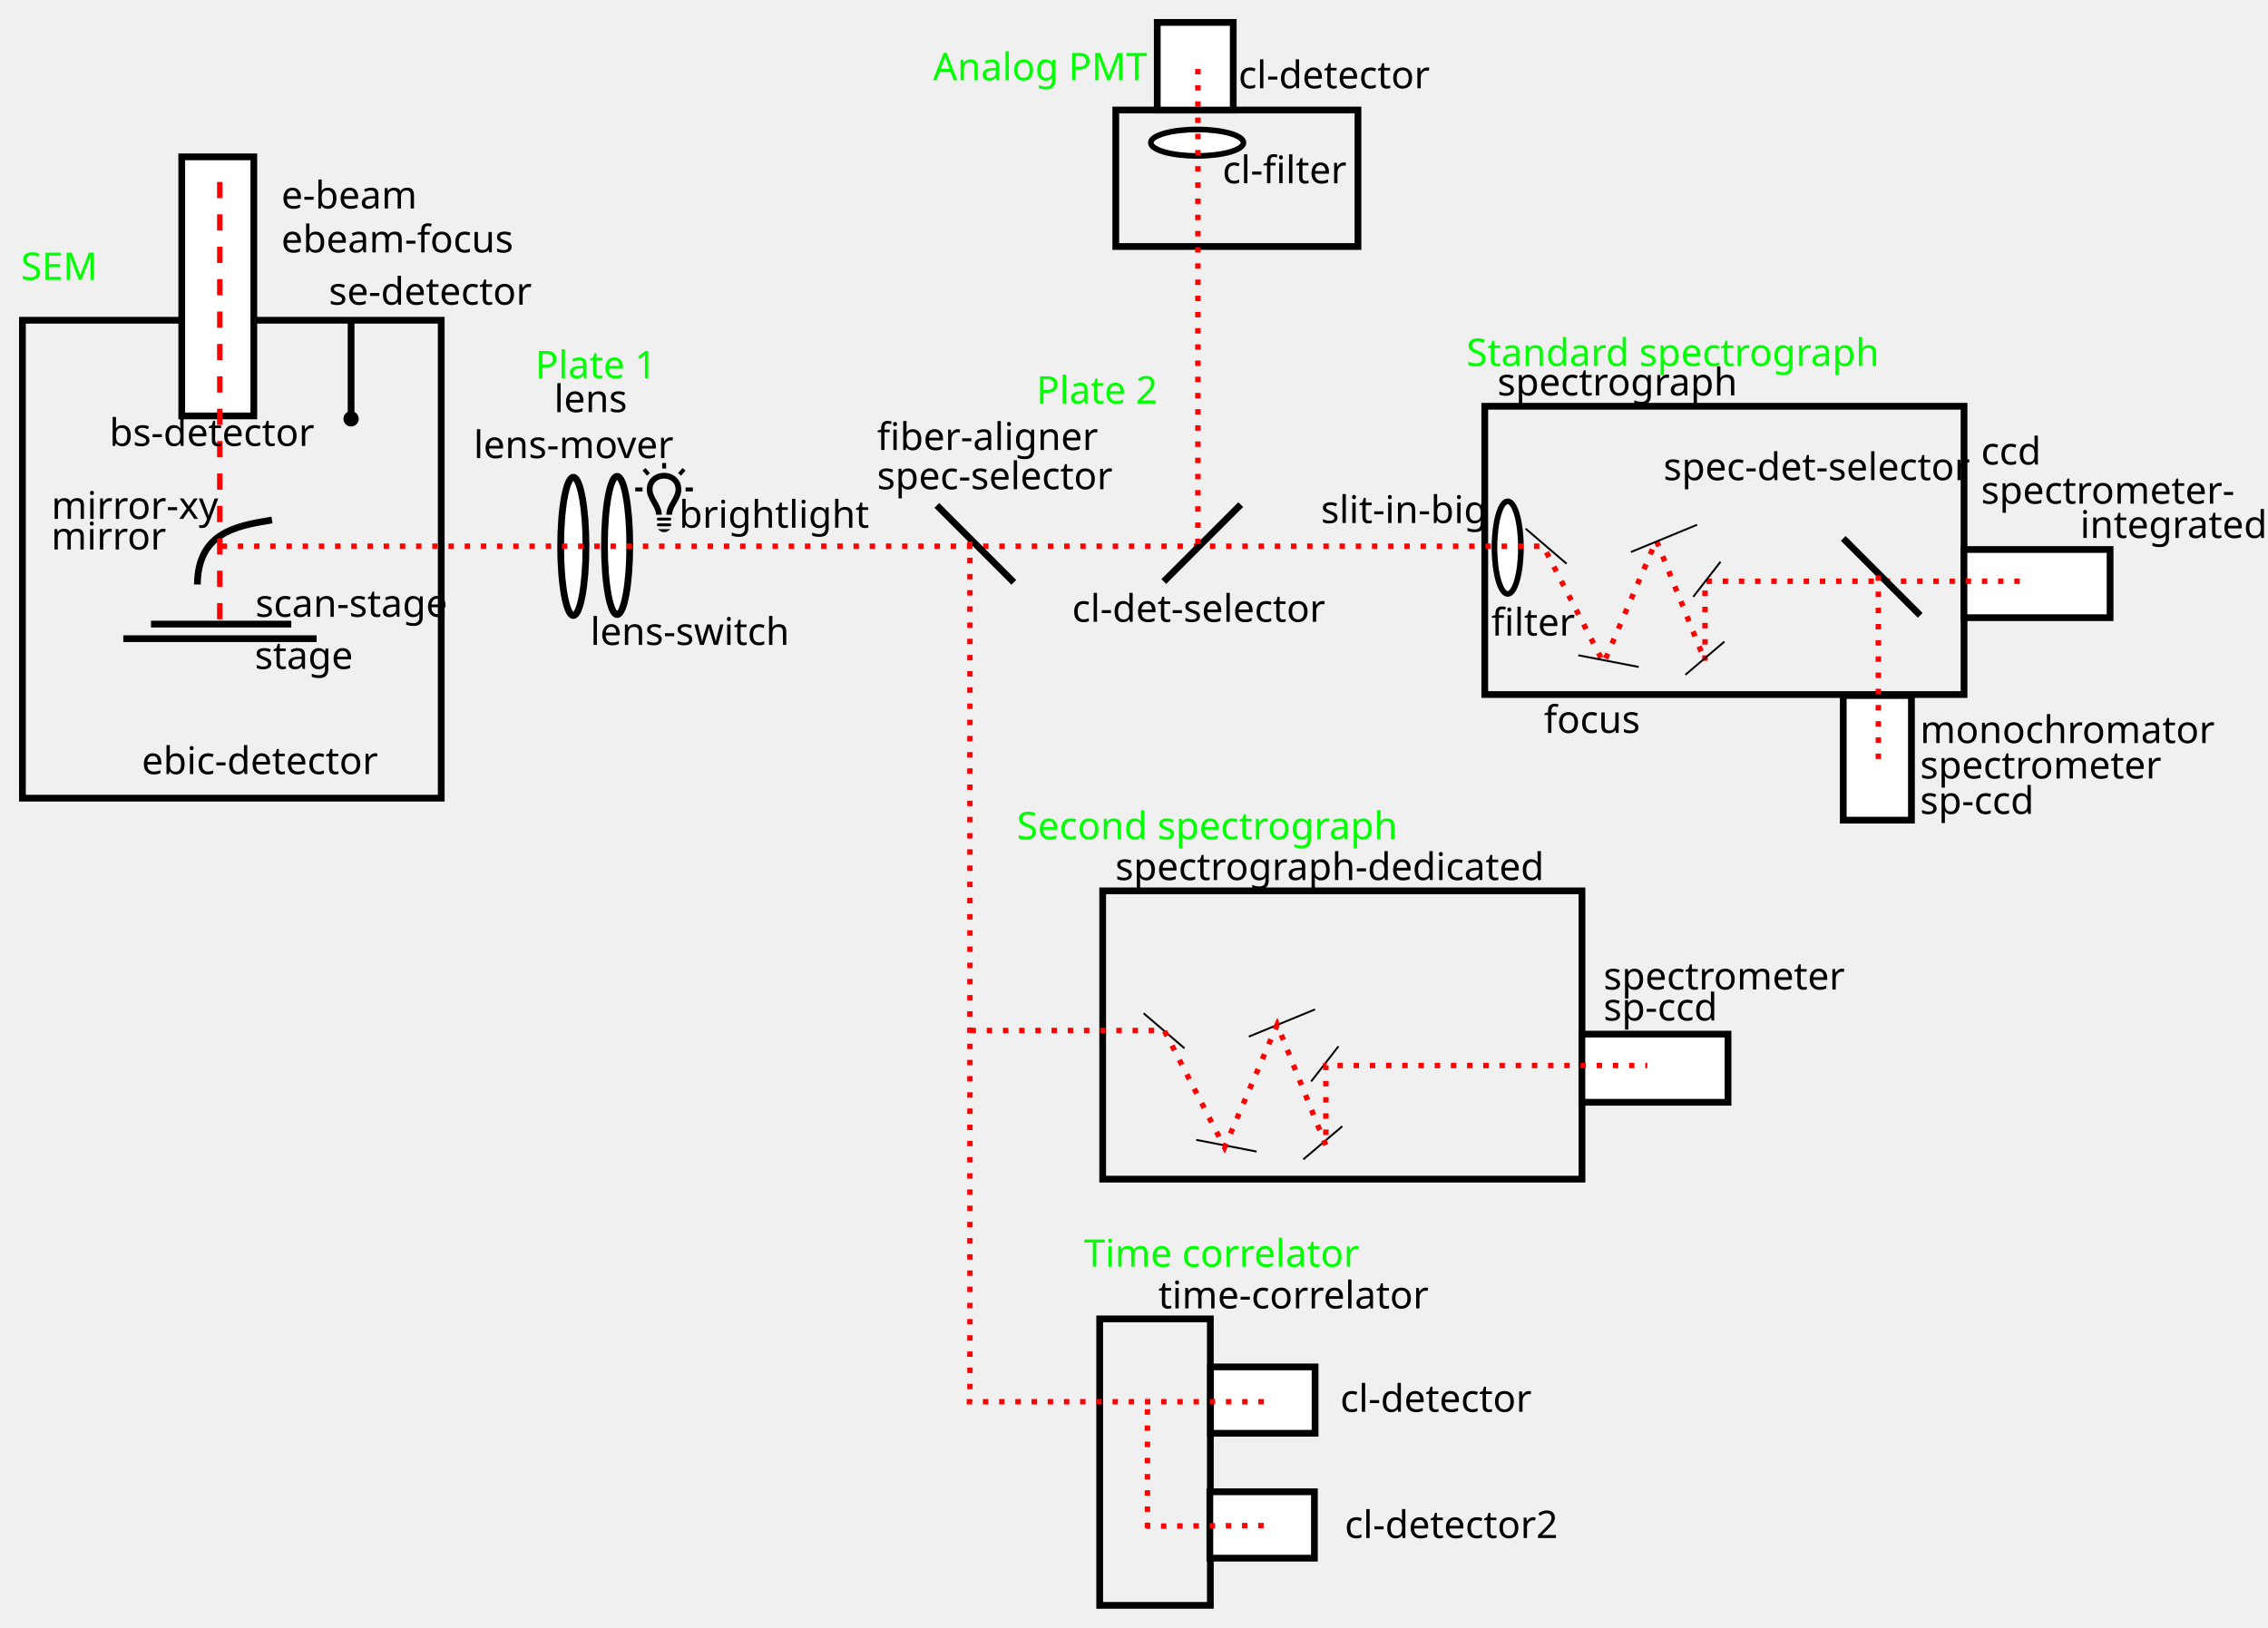
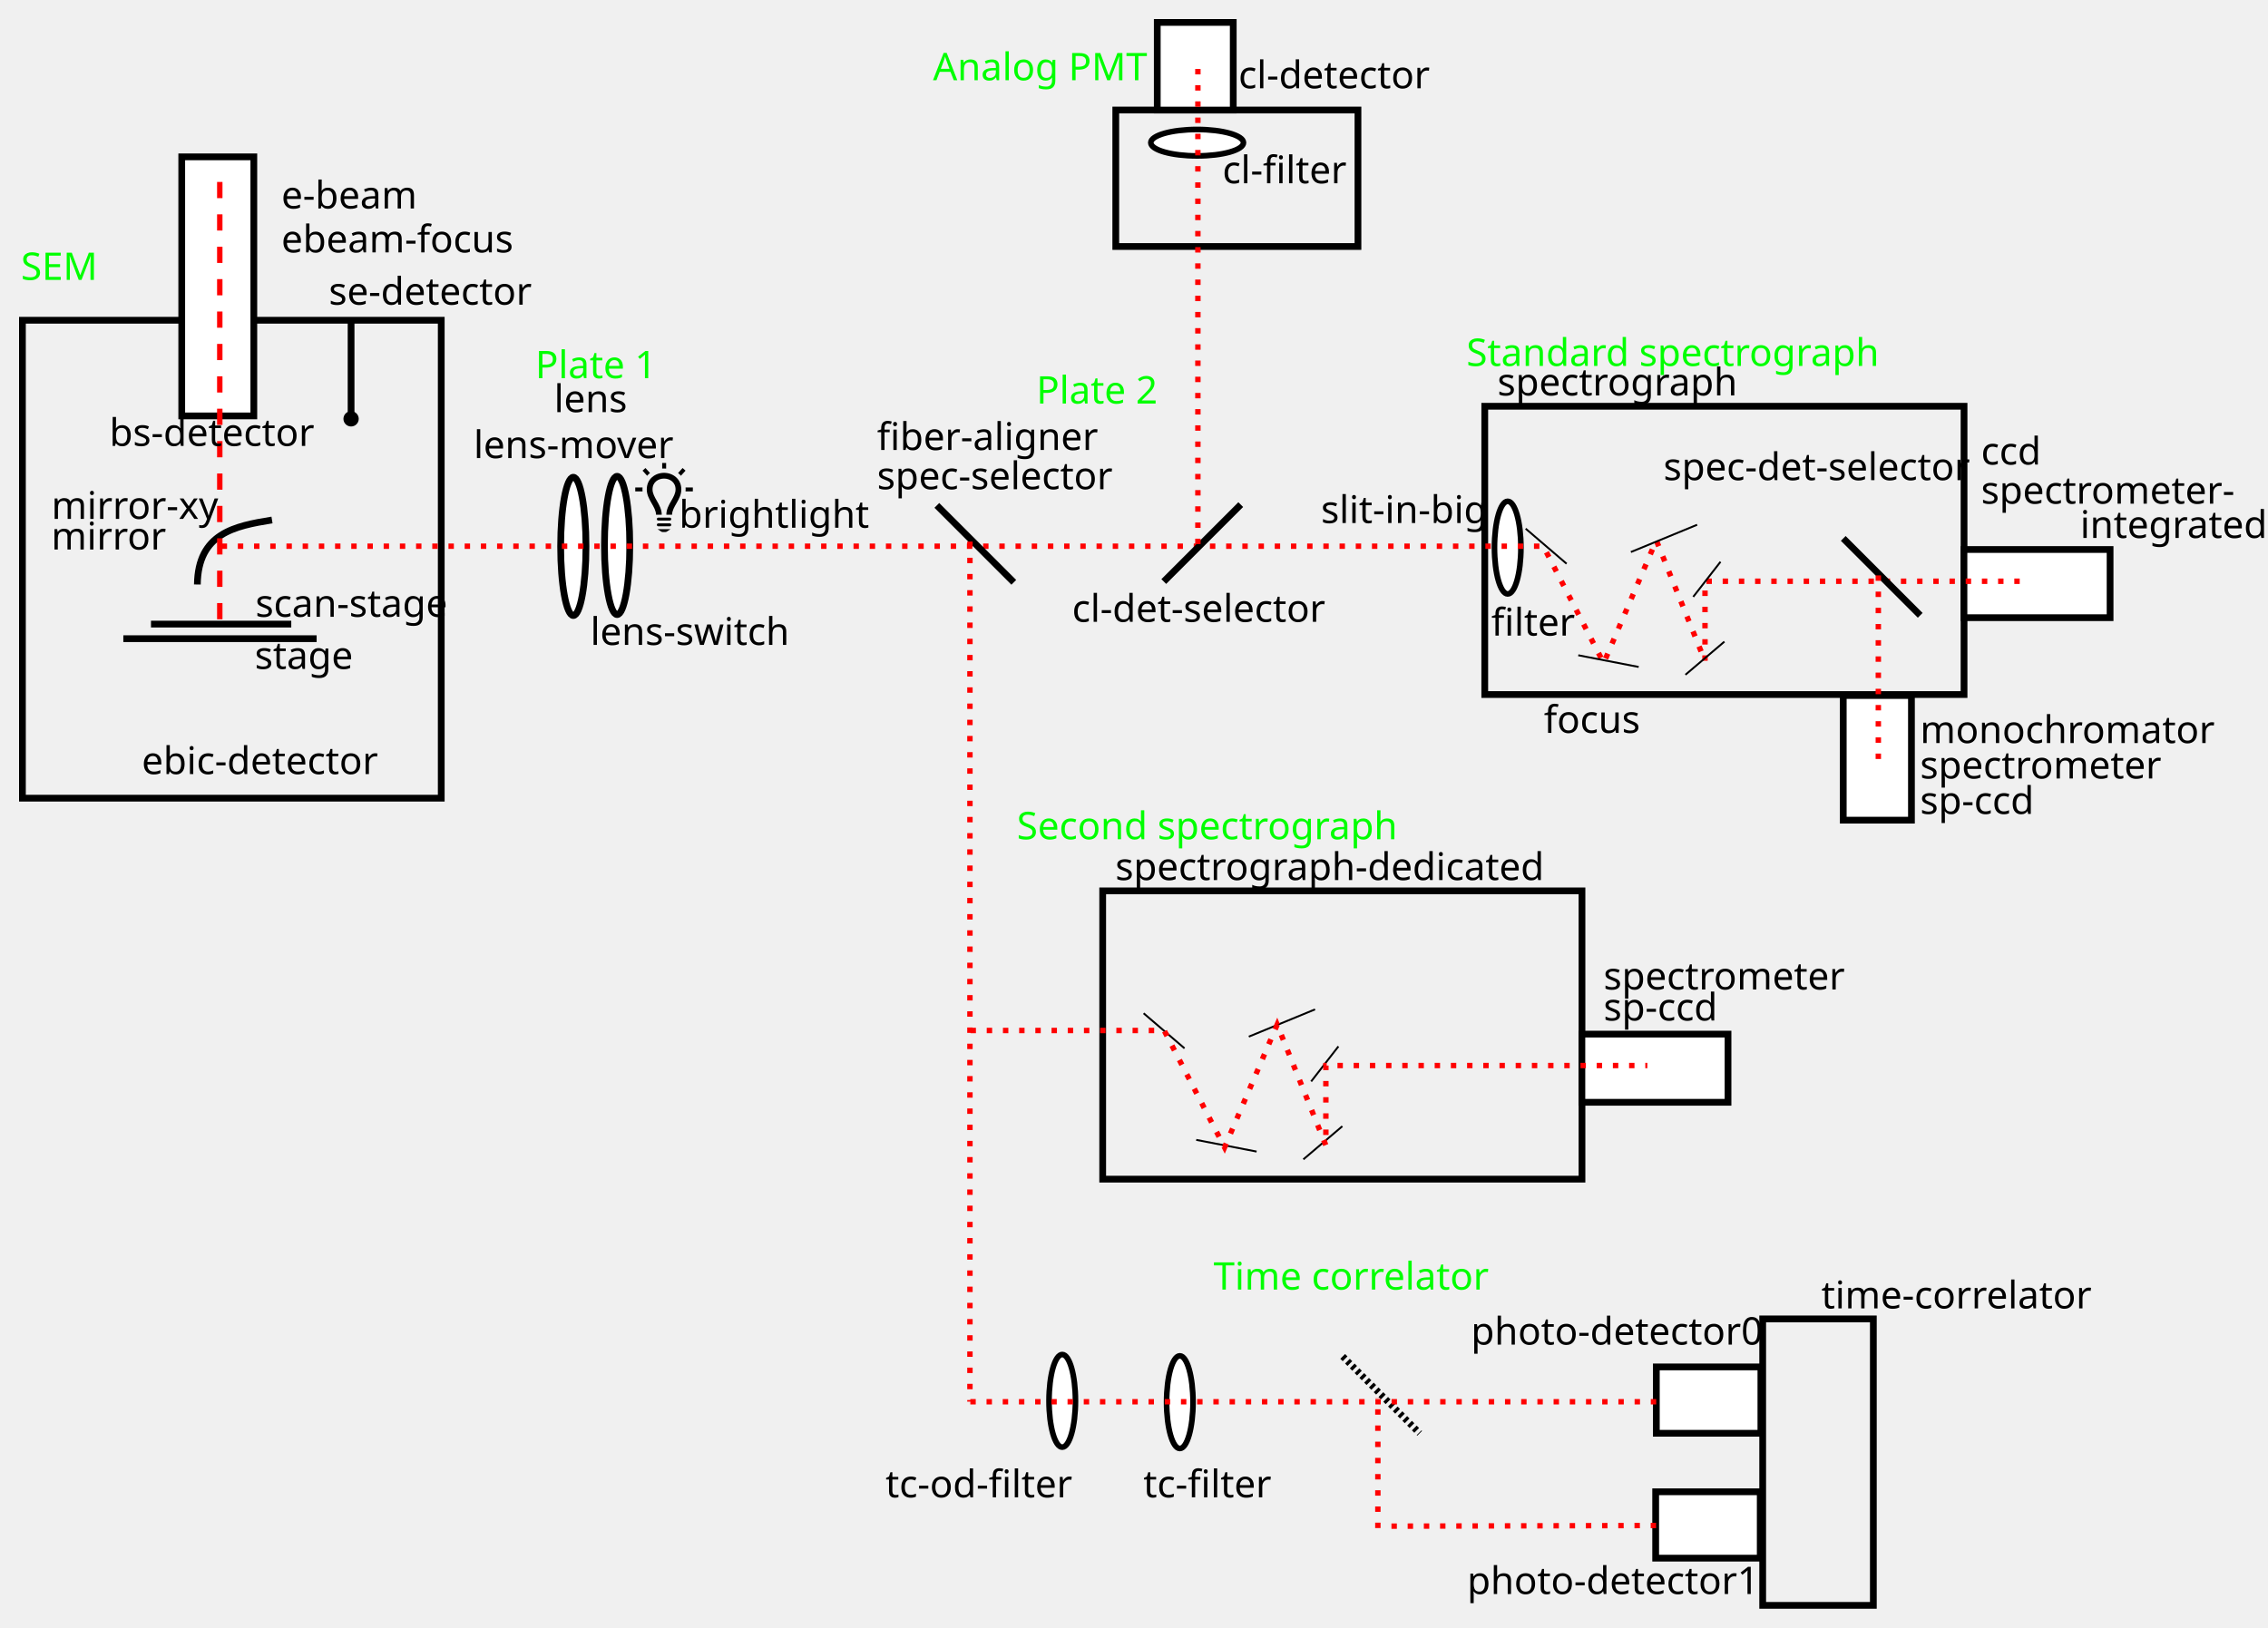
<svg xmlns="http://www.w3.org/2000/svg" width="1190.447" height="854.628" id="svg2" version="1.1">
  <defs id="defs4">
    <marker orient="auto" refY="0" refX="0" id="DotS" style="overflow:visible">
      <path id="path4235" d="m -2.5,-1 c 0,2.76 -2.24,5 -5,5 -2.76,0 -5,-2.24 -5,-5 0,-2.76 2.24,-5 5,-5 2.76,0 5,2.24 5,5 z" style="fill-rule:evenodd;stroke:#000000;stroke-width:1pt" transform="matrix(0.2,0,0,0.2,1.48,0.2)" />
    </marker>
    <marker orient="auto" refY="0" refX="0" id="DotM" style="overflow:visible">
      <path id="path4232" d="m -2.5,-1 c 0,2.76 -2.24,5 -5,5 -2.76,0 -5,-2.24 -5,-5 0,-2.76 2.24,-5 5,-5 2.76,0 5,2.24 5,5 z" style="fill-rule:evenodd;stroke:#000000;stroke-width:1pt" transform="matrix(0.4,0,0,0.4,2.96,0.4)" />
    </marker>
    <marker orient="auto" refY="0" refX="0" id="DotL" style="overflow:visible">
      <path id="path4229" d="m -2.5,-1 c 0,2.76 -2.24,5 -5,5 -2.76,0 -5,-2.24 -5,-5 0,-2.76 2.24,-5 5,-5 2.76,0 5,2.24 5,5 z" style="fill-rule:evenodd;stroke:#000000;stroke-width:1pt" transform="matrix(0.8,0,0,0.8,5.92,0.8)" />
    </marker>
    <marker orient="auto" refY="0" refX="0" id="CurveIn" style="overflow:visible">
      <path id="path4352" d="m 4.625,-5.046 c -2.76,0 -5,2.24 -5,5 0,2.76 2.24,5 5,5" style="fill:none;fill-rule:evenodd;stroke:#000000;stroke-width:1pt" transform="scale(0.6,0.6)" />
    </marker>
    <clipPath id="clipPath3963" clipPathUnits="userSpaceOnUse">
      <path id="path3965" d="m 0,143.534 660.319,0 L 660.319,0 0,0 0,143.534 Z" />
    </clipPath>
    <marker orient="auto" refY="0" refX="0" id="CurveIn-6" style="overflow:visible">
      <path id="path4352-5" d="m 4.625,-5.046 c -2.76,0 -5,2.24 -5,5 0,2.76 2.24,5 5,5" style="fill:none;stroke:#000000;stroke-width:1pt" transform="scale(0.6,0.6)" />
    </marker>
    <marker orient="auto" refY="0" refX="0" id="CurveIn-0" style="overflow:visible">
      <path id="path4352-7" d="m 4.625,-5.046 c -2.76,0 -5,2.24 -5,5 0,2.76 2.24,5 5,5" style="fill:none;stroke:#000000;stroke-width:1pt" transform="scale(0.6,0.6)" />
    </marker>
    <marker orient="auto" refY="0" refX="0" id="CurveIn-7" style="overflow:visible">
      <path id="path4352-4" d="m 4.625,-5.046 c -2.76,0 -5,2.24 -5,5 0,2.76 2.24,5 5,5" style="fill:none;stroke:#000000;stroke-width:1pt" transform="scale(0.6,0.6)" />
    </marker>
    <marker orient="auto" refY="0" refX="0" id="CurveIn-8" style="overflow:visible">
      <path id="path4352-49" d="m 4.625,-5.046 c -2.76,0 -5,2.24 -5,5 0,2.76 2.24,5 5,5" style="fill:none;stroke:#000000;stroke-width:1pt" transform="scale(0.6,0.6)" />
    </marker>
    <marker orient="auto" refY="0" refX="0" id="CurveIn-82" style="overflow:visible">
      <path id="path4352-45" d="m 4.625,-5.046 c -2.76,0 -5,2.24 -5,5 0,2.76 2.24,5 5,5" style="fill:none;stroke:#000000;stroke-width:1pt" transform="scale(0.6,0.6)" />
    </marker>
    <marker orient="auto" refY="0" refX="0" id="CurveIn-2" style="overflow:visible">
      <path id="path4352-74" d="m 4.625,-5.046 c -2.76,0 -5,2.24 -5,5 0,2.76 2.24,5 5,5" style="fill:none;stroke:#000000;stroke-width:1pt" transform="scale(0.6,0.6)" />
    </marker>
    <marker orient="auto" refY="0" refX="0" id="CurveIn-2-4" style="overflow:visible">
      <path id="path4352-74-4" d="m 4.625,-5.046 c -2.76,0 -5,2.24 -5,5 0,2.76 2.24,5 5,5" style="fill:none;stroke:#000000;stroke-width:1pt" transform="scale(0.6,0.6)" />
    </marker>
    <marker orient="auto" refY="0" refX="0" id="DotS-5" style="overflow:visible">
      <path id="path4235-8" d="m -2.5,-1 c 0,2.76 -2.24,5 -5,5 -2.76,0 -5,-2.24 -5,-5 0,-2.76 2.24,-5 5,-5 2.76,0 5,2.24 5,5 z" style="fill-rule:evenodd;stroke:#000000;stroke-width:1pt" transform="matrix(0.2,0,0,0.2,1.48,0.2)" />
    </marker>
  </defs>
  <g id="layer1" transform="translate(1.354814,-204.3382)">
    <ellipse style="fill:#ffffff;fill-opacity:1;fill-rule:nonzero;stroke:#000000;stroke-width:2.963;stroke-linecap:butt;stroke-linejoin:miter;stroke-miterlimit:4;stroke-dasharray:none;stroke-dashoffset:0;stroke-opacity:1" id="path4126-36" cx="790.018" cy="491.852" rx="6.937" ry="24.323" />
    <ellipse ry="36.304" rx="6.647" cy="490.713" cx="322.562" style="fill:#ffffff;fill-opacity:1;fill-rule:nonzero;stroke:#000000;stroke-width:3.543;stroke-linecap:butt;stroke-linejoin:miter;stroke-miterlimit:4;stroke-dasharray:none;stroke-dashoffset:0;stroke-opacity:1" id="path4126-3" />
    <rect style="fill:none;stroke:#000000;stroke-width:3.543;stroke-linecap:butt;stroke-linejoin:miter;stroke-miterlimit:4;stroke-dasharray:none;stroke-dashoffset:0;stroke-opacity:1" id="rect3023" width="219.83" height="250.924" x="10.417" y="372.476" />
    <rect style="fill:none;stroke:#000000;stroke-width:3.543;stroke-linecap:butt;stroke-linejoin:miter;stroke-miterlimit:4;stroke-dasharray:none;stroke-dashoffset:0;stroke-opacity:1" id="rect3793" width="251.572" height="151.353" x="777.979" y="417.632" />
    <rect style="fill:#ffffff;fill-opacity:1;stroke:#000000;stroke-width:3.543;stroke-linecap:butt;stroke-linejoin:miter;stroke-miterlimit:4;stroke-dasharray:none;stroke-dashoffset:0;stroke-opacity:1" id="rect3797" width="37.838" height="136.013" x="94.039" y="286.687" />
    <text xml:space="preserve" style="font-style:normal;font-variant:normal;font-weight:normal;font-stretch:normal;font-size:40px;line-height:125%;font-family:Ubuntu;-inkscape-font-specification:Ubuntu;letter-spacing:0px;word-spacing:0px;fill:#00ff00;fill-opacity:1;stroke:none" x="9.62" y="351.273" id="text3799">
      <tspan id="tspan3801" x="9.62" y="351.273" style="font-size:20px;fill:#00ff00">SEM</tspan>
    </text>
    <text xml:space="preserve" style="font-style:normal;font-variant:normal;font-weight:normal;font-stretch:normal;font-size:40px;line-height:125%;font-family:Ubuntu;-inkscape-font-specification:Ubuntu;letter-spacing:0px;word-spacing:0px;fill:#000000;fill-opacity:1;stroke:none" x="784.6" y="411.949" id="text3803">
      <tspan id="tspan3805" x="784.6" y="411.949" style="font-size:20px">spectrograph</tspan>
    </text>
    <text xml:space="preserve" style="font-style:normal;font-variant:normal;font-weight:normal;font-stretch:normal;font-size:20px;line-height:125%;font-family:Ubuntu;-inkscape-font-specification:Ubuntu;letter-spacing:0px;word-spacing:0px;fill:#000000;fill-opacity:1;stroke:none" x="1038.483" y="448.228" id="text3811">
      <tspan id="tspan3813" x="1038.483" y="448.228">ccd</tspan>
    </text>
    <text xml:space="preserve" style="font-style:normal;font-variant:normal;font-weight:normal;font-stretch:normal;font-size:20px;line-height:125%;font-family:Ubuntu;-inkscape-font-specification:Ubuntu;letter-spacing:0px;word-spacing:0px;fill:#000000;fill-opacity:1;stroke:none" x="1006.473" y="594.46" id="text3815">
      <tspan id="tspan3817" x="1006.473" y="594.46">monochromator</tspan>
    </text>
    <text xml:space="preserve" style="font-style:normal;font-variant:normal;font-weight:normal;font-stretch:normal;font-size:20px;line-height:125%;font-family:Ubuntu;-inkscape-font-specification:Ubuntu;letter-spacing:0px;word-spacing:0px;fill:#000000;fill-opacity:1;stroke:none" x="247.268" y="444.855" id="text3819">
      <tspan id="tspan3821" x="247.268" y="444.855">lens-mover</tspan>
    </text>
    <text xml:space="preserve" style="font-style:normal;font-variant:normal;font-weight:normal;font-stretch:normal;font-size:20px;line-height:125%;font-family:Ubuntu;-inkscape-font-specification:Ubuntu;letter-spacing:0px;word-spacing:0px;fill:#000000;fill-opacity:1;stroke:none" x="73.055" y="610.751" id="text3823">
      <tspan id="tspan3825" x="73.055" y="610.751">ebic-detector</tspan>
    </text>
    <text xml:space="preserve" style="font-style:normal;font-variant:normal;font-weight:normal;font-stretch:normal;font-size:20px;line-height:125%;font-family:Ubuntu;-inkscape-font-specification:Ubuntu;letter-spacing:0px;word-spacing:0px;fill:#000000;fill-opacity:1;stroke:none" x="171.229" y="364.292" id="text3827">
      <tspan id="tspan3829" x="171.229" y="364.292">se-detector</tspan>
    </text>
    <rect style="fill:#ffffff;fill-opacity:1;stroke:#000000;stroke-width:3.543;stroke-linecap:butt;stroke-linejoin:miter;stroke-miterlimit:4;stroke-dasharray:none;stroke-dashoffset:0;stroke-opacity:1" id="rect3797-6" width="35.793" height="65.45" x="966.147" y="569.496" />
    <rect style="fill:#ffffff;fill-opacity:1;stroke:#000000;stroke-width:3.543;stroke-linecap:butt;stroke-linejoin:miter;stroke-miterlimit:4;stroke-dasharray:none;stroke-dashoffset:0;stroke-opacity:1" id="rect3797-5" width="76.699" height="35.793" x="1029.506" y="492.842" />
    <ellipse style="fill:#ffffff;fill-opacity:1;fill-rule:nonzero;stroke:#000000;stroke-width:3.543;stroke-linecap:butt;stroke-linejoin:miter;stroke-miterlimit:4;stroke-dasharray:none;stroke-dashoffset:0;stroke-opacity:1" id="path4126" cx="299.572" cy="491.205" rx="6.647" ry="36.304" />
    <path style="fill:none;stroke:#000000;stroke-width:3.543;stroke-linecap:butt;stroke-linejoin:miter;stroke-miterlimit:4;stroke-dasharray:none;stroke-opacity:1" d="m 141.412,477.349 c -19.589,3.165 -38.813,6.935 -39.176,33.866" id="path4128" />
    <path style="fill:none;stroke:#000000;stroke-width:3.543;stroke-linecap:butt;stroke-linejoin:miter;stroke-miterlimit:4;stroke-dasharray:none;stroke-opacity:1" d="m 77.896,532.007 73.631,0" id="path4130" />
    <text xml:space="preserve" style="font-style:normal;font-variant:normal;font-weight:normal;font-stretch:normal;font-size:20px;line-height:125%;font-family:Ubuntu;-inkscape-font-specification:Ubuntu;letter-spacing:0px;word-spacing:0px;fill:#000000;fill-opacity:1;stroke:none" x="132.345" y="555.525" id="text4132">
      <tspan id="tspan4134" x="132.345" y="555.525">stage</tspan>
    </text>
    <path style="fill:none;stroke:#ff0000;stroke-width:2.835;stroke-linecap:butt;stroke-linejoin:miter;stroke-miterlimit:4;stroke-dasharray:2.835, 5.669;stroke-dashoffset:0;stroke-opacity:1" d="m 114.983,491.101 693.721,0 31.702,61.359 27.612,-64.427 25.566,63.404 0,-41.929 168.738,0" id="path4136" />
    <path style="fill:none;stroke:#000000;stroke-width:1px;stroke-linecap:butt;stroke-linejoin:miter;stroke-opacity:1" d="m 854.678,494.169 34.77,-14.317 0,0" id="path4138" />
    <path style="fill:none;stroke:#000000;stroke-width:1px;stroke-linecap:butt;stroke-linejoin:miter;stroke-opacity:1" d="m 799.455,481.897 21.476,18.408" id="path4140" />
    <path style="fill:none;stroke:#000000;stroke-width:1px;stroke-linecap:butt;stroke-linejoin:miter;stroke-opacity:1" d="m 827.067,548.369 31.702,6.136" id="path4142" />
    <path style="fill:none;stroke:#000000;stroke-width:1px;stroke-linecap:butt;stroke-linejoin:miter;stroke-opacity:1" d="m 903.765,541.211 -20.453,17.385" id="path4144" />
    <path style="fill:none;stroke:#000000;stroke-width:1px;stroke-linecap:butt;stroke-linejoin:miter;stroke-opacity:1" d="m 887.403,517.69 14.317,-18.408" id="path4146" />
    <path style="fill:none;stroke:#000000;stroke-width:3.543;stroke-linecap:butt;stroke-linejoin:miter;stroke-miterlimit:4;stroke-dasharray:none;stroke-opacity:1" d="m 966.147,487.01 40.395,40.395" id="path4148" />
    <path style="fill:none;stroke:#ff0000;stroke-width:2.835;stroke-linecap:butt;stroke-linejoin:miter;stroke-miterlimit:4;stroke-dasharray:8.504, 8.504;stroke-dashoffset:0;stroke-opacity:1" d="m 114.006,299.865 0,232.142" id="path4152" />
    <path style="fill:none;stroke:#ff0000;stroke-width:2.835;stroke-linecap:butt;stroke-linejoin:miter;stroke-miterlimit:4;stroke-dasharray:2.835, 5.669;stroke-dashoffset:0;stroke-opacity:1" d="m 984.555,506.441 0,100.22" id="path4154" />
    <path style="fill:none;stroke:#000000;stroke-width:3.543;stroke-linecap:butt;stroke-linejoin:miter;stroke-miterlimit:4;stroke-dasharray:none;stroke-opacity:1;marker-end:url(#DotS)" d="m 182.924,372.247 0,52.065" id="path5798" />
    <text xml:space="preserve" style="font-style:normal;font-variant:normal;font-weight:normal;font-stretch:normal;font-size:20px;line-height:125%;font-family:Ubuntu;-inkscape-font-specification:Ubuntu;letter-spacing:0px;word-spacing:0px;fill:#000000;fill-opacity:1;stroke:none;stroke-width:1px;stroke-linecap:butt;stroke-linejoin:miter;stroke-opacity:1" x="475.789" y="417.804" id="text4363">
      <tspan id="tspan4365" x="475.789" y="417.804" />
    </text>
    <text xml:space="preserve" style="font-style:normal;font-variant:normal;font-weight:normal;font-stretch:normal;font-size:20px;line-height:125%;font-family:Ubuntu;-inkscape-font-specification:Ubuntu;letter-spacing:0px;word-spacing:0px;fill:#000000;fill-opacity:1;stroke:none" x="56.082" y="438.45" id="text3827-3">
      <tspan id="tspan3829-6" x="56.082" y="438.45">bs-detector</tspan>
    </text>
    <text xml:space="preserve" style="font-style:normal;font-variant:normal;font-weight:normal;font-stretch:normal;font-size:20px;line-height:125%;font-family:Ubuntu;-inkscape-font-specification:Ubuntu;letter-spacing:0px;word-spacing:0px;fill:#000000;fill-opacity:1;stroke:none" x="146.333" y="313.786" id="text3827-7">
      <tspan id="tspan3829-5" x="146.333" y="313.786">e-beam</tspan>
    </text>
    <text xml:space="preserve" style="font-style:normal;font-variant:normal;font-weight:normal;font-stretch:normal;font-size:20px;line-height:125%;font-family:Ubuntu;-inkscape-font-specification:Ubuntu;letter-spacing:0px;word-spacing:0px;fill:#000000;fill-opacity:1;stroke:none" x="308.509" y="542.948" id="text3819-5">
      <tspan id="tspan3821-6" x="308.509" y="542.948">lens-switch</tspan>
    </text>
    <path style="fill:none;stroke:#000000;stroke-width:3.543;stroke-linecap:butt;stroke-linejoin:miter;stroke-miterlimit:4;stroke-dasharray:none;stroke-opacity:1" d="m 490.377,469.674 40.395,40.395" id="path4148-2" />
    <text xml:space="preserve" style="font-style:normal;font-variant:normal;font-weight:normal;font-stretch:normal;font-size:20px;line-height:90%;font-family:Ubuntu;-inkscape-font-specification:Ubuntu;letter-spacing:0px;word-spacing:0px;fill:#000000;fill-opacity:1;stroke:none;stroke-width:1px;stroke-linecap:butt;stroke-linejoin:miter;stroke-opacity:1" x="1038.483" y="468.784" id="text4451">
      <tspan x="1038.483" y="468.784" id="tspan4703">spectrometer-</tspan>
      <tspan x="1038.483" y="486.784" id="tspan6547">          integrated</tspan>
    </text>
    <text xml:space="preserve" style="font-style:normal;font-variant:normal;font-weight:normal;font-stretch:normal;font-size:40px;line-height:125%;font-family:Ubuntu;-inkscape-font-specification:Ubuntu;letter-spacing:0px;word-spacing:0px;fill:#000000;fill-opacity:1;stroke:none" x="1006.473" y="613.063" id="text3803-9">
      <tspan id="tspan3805-1" x="1006.473" y="613.063" style="font-size:20px">spectrometer</tspan>
    </text>
    <path id="path4539" d="m 362.31,460.26 0,2.074 -3.836,0 c 0.03,-0.337 0.057,-0.677 0.057,-1.029 0,-0.358 -0.026,-0.701 -0.053,-1.043 l 3.831,0 z m -16.093,-9.904 0,-2.958 2.072,0 0,2.968 c -0.366,-0.033 -0.731,-0.053 -1.097,-0.053 -0.325,0 -0.65,0.015 -0.975,0.042 z m 8.344,2.333 2.373,-2.634 1.54,1.387 -2.423,2.686 c -0.378,-0.449 -0.896,-1.016 -1.49,-1.439 z m -16.229,1.439 -2.423,-2.686 1.54,-1.387 2.373,2.634 c -0.592,0.423 -1.112,0.99 -1.49,1.439 z m -2.414,8.205 -3.836,0 0,-2.074 3.831,0 c -0.027,0.342 -0.053,0.686 -0.053,1.044 0,0.352 0.027,0.692 0.057,1.029 z m 14.3,13.78 -6.045,0 c -0.417,0 -0.756,0.339 -0.756,0.756 0,0.417 0.339,0.756 0.756,0.756 l 6.045,0 c 0.417,0 0.756,-0.339 0.756,-0.756 0,-0.417 -0.339,-0.756 -0.756,-0.756 z m 0,3.023 -6.045,0 c -0.417,0 -0.756,0.339 -0.756,0.756 0,0.417 0.339,0.756 0.756,0.756 l 6.045,0 c 0.417,0 0.756,-0.339 0.756,-0.756 0,-0.417 -0.339,-0.756 -0.756,-0.756 z m 0.378,3.023 -6.801,0 1.795,1.182 c 0.233,0.209 0.574,0.329 0.929,0.329 l 1.353,0 c 0.354,0 0.697,-0.121 0.929,-0.329 l 1.794,-1.182 z m 5.667,-20.855 c 0,5.394 -4.857,9.042 -4.857,13.298 l -3.006,0 c -0.005,-2.808 1.315,-5.122 2.601,-7.356 1.15,-2.002 2.24,-3.895 2.24,-5.943 0,-3.917 -3.136,-5.701 -6.05,-5.701 -2.909,0 -6.041,1.783 -6.041,5.701 0,2.048 1.09,3.94 2.24,5.943 1.286,2.234 2.607,4.548 2.599,7.356 l -3.005,0 c 0,-4.256 -4.857,-7.904 -4.857,-13.298 0,-5.627 4.531,-8.723 9.063,-8.723 4.535,0 9.072,3.1 9.072,8.723 z" />
    <text xml:space="preserve" style="font-style:normal;font-variant:normal;font-weight:normal;font-stretch:normal;font-size:20px;line-height:125%;font-family:Ubuntu;-inkscape-font-specification:Ubuntu;letter-spacing:0px;word-spacing:0px;fill:#000000;fill-opacity:1;stroke:none" x="355.078" y="481.401" id="text3819-2">
      <tspan id="tspan3821-7" x="355.078" y="481.401">brightlight</tspan>
    </text>
    <rect style="fill:none;stroke:#000000;stroke-width:3.543;stroke-linecap:butt;stroke-linejoin:miter;stroke-miterlimit:4;stroke-dasharray:none;stroke-dashoffset:0;stroke-opacity:1" id="rect3793-0" width="127.121" height="71.656" x="584.303" y="262.102" />
    <rect style="fill:#ffffff;fill-opacity:1;stroke:#000000;stroke-width:3.543;stroke-linecap:butt;stroke-linejoin:miter;stroke-miterlimit:4;stroke-dasharray:none;stroke-dashoffset:0;stroke-opacity:1" id="rect3797-6-9" width="39.883" height="46.019" x="606.078" y="216.11" />
    <text xml:space="preserve" style="font-style:normal;font-variant:normal;font-weight:normal;font-stretch:normal;font-size:40px;line-height:125%;font-family:Ubuntu;-inkscape-font-specification:Ubuntu;letter-spacing:0px;word-spacing:0px;fill:#000000;fill-opacity:1;stroke:none" x="809.015" y="589.122" id="text3803-0">
      <tspan id="tspan3805-6" x="809.015" y="589.122" style="font-size:20px">focus</tspan>
    </text>
    <text xml:space="preserve" style="font-style:normal;font-variant:normal;font-weight:normal;font-stretch:normal;font-size:40px;line-height:125%;font-family:Ubuntu;-inkscape-font-specification:Ubuntu;letter-spacing:0px;word-spacing:0px;fill:#000000;fill-opacity:1;stroke:none" x="781.403" y="538.035" id="text3803-2">
      <tspan id="tspan3805-61" x="781.403" y="538.035" style="font-size:20px">filter</tspan>
    </text>
    <text xml:space="preserve" style="font-style:normal;font-variant:normal;font-weight:normal;font-stretch:normal;font-size:40px;line-height:125%;font-family:Ubuntu;-inkscape-font-specification:Ubuntu;letter-spacing:0px;word-spacing:0px;fill:#000000;fill-opacity:1;stroke:none" x="561.381" y="530.819" id="text3803-92">
      <tspan id="tspan3805-0" x="561.381" y="530.819" style="font-size:20px">cl-det-selector</tspan>
    </text>
    <text xml:space="preserve" style="font-style:normal;font-variant:normal;font-weight:normal;font-stretch:normal;font-size:40px;line-height:125%;font-family:Ubuntu;-inkscape-font-specification:Ubuntu;letter-spacing:0px;word-spacing:0px;fill:#000000;fill-opacity:1;stroke:none" x="458.987" y="461.188" id="text3803-23">
      <tspan id="tspan3805-75" x="458.987" y="461.188" style="font-size:20px">spec-selector</tspan>
    </text>
    <text xml:space="preserve" style="font-style:normal;font-variant:normal;font-weight:normal;font-stretch:normal;font-size:40px;line-height:125%;font-family:Ubuntu;-inkscape-font-specification:Ubuntu;letter-spacing:0px;word-spacing:0px;fill:#000000;fill-opacity:1;stroke:none" x="648.717" y="250.687" id="text3803-922">
      <tspan id="tspan3805-8" x="648.717" y="250.687" style="font-size:20px">cl-detector</tspan>
    </text>
    <text xml:space="preserve" style="font-style:normal;font-variant:normal;font-weight:normal;font-stretch:normal;font-size:40px;line-height:125%;font-family:Ubuntu;-inkscape-font-specification:Ubuntu;letter-spacing:0px;word-spacing:0px;fill:#000000;fill-opacity:1;stroke:none" x="25.537" y="492.845" id="text3803-92-9">
      <tspan id="tspan3805-0-7" x="25.537" y="492.845" style="font-size:20px">mirror</tspan>
    </text>
    <text xml:space="preserve" style="font-style:normal;font-variant:normal;font-weight:normal;font-stretch:normal;font-size:40px;line-height:125%;font-family:Ubuntu;-inkscape-font-specification:Ubuntu;letter-spacing:0px;word-spacing:0px;fill:#000000;fill-opacity:1;stroke:none" x="1006.473" y="631.666" id="text3803-9-3">
      <tspan id="tspan3805-1-6" x="1006.473" y="631.666" style="font-size:20px">sp-ccd</tspan>
    </text>
    <text xml:space="preserve" style="font-style:normal;font-variant:normal;font-weight:normal;font-stretch:normal;font-size:40px;line-height:125%;font-family:Ubuntu;-inkscape-font-specification:Ubuntu;letter-spacing:0px;word-spacing:0px;fill:#000000;fill-opacity:1;stroke:none" x="458.987" y="440.599" id="text3803-92-1">
      <tspan id="tspan3805-0-2" x="458.987" y="440.599" style="font-size:20px">fiber-aligner</tspan>
    </text>
    <text xml:space="preserve" style="font-style:normal;font-variant:normal;font-weight:normal;font-stretch:normal;font-size:40px;line-height:125%;font-family:Ubuntu;-inkscape-font-specification:Ubuntu;letter-spacing:0px;word-spacing:0px;fill:#000000;fill-opacity:1;stroke:none" x="871.769" y="456.418" id="text3803-92-93">
      <tspan id="tspan3805-0-1" x="871.769" y="456.418" style="font-size:20px">spec-det-selector</tspan>
    </text>
    <text xml:space="preserve" style="font-style:normal;font-variant:normal;font-weight:normal;font-stretch:normal;font-size:40px;line-height:125%;font-family:Ubuntu;-inkscape-font-specification:Ubuntu;letter-spacing:0px;word-spacing:0px;fill:#000000;fill-opacity:1;stroke:none" x="692.016" y="478.948" id="text3803-92-94-4">
      <tspan x="692.016" y="478.948" style="font-size:20px" id="tspan4759">slit-in-big</tspan>
    </text>
    <path style="fill:none;stroke:#000000;stroke-width:3.543;stroke-linecap:butt;stroke-linejoin:miter;stroke-miterlimit:4;stroke-dasharray:none;stroke-opacity:1" d="m 649.892,469.266 -40.395,40.395" id="path4148-2-0" />
    <ellipse style="fill:#ffffff;fill-opacity:1;fill-rule:nonzero;stroke:#000000;stroke-width:2.963;stroke-linecap:butt;stroke-linejoin:miter;stroke-miterlimit:4;stroke-dasharray:none;stroke-dashoffset:0;stroke-opacity:1" id="path4126-36-3" cx="-279.25" cy="627.011" rx="6.937" ry="24.323" transform="matrix(0,-1,1,0,0,0)" />
    <rect style="fill:none;stroke:#000000;stroke-width:3.543;stroke-linecap:butt;stroke-linejoin:miter;stroke-miterlimit:4;stroke-dasharray:none;stroke-dashoffset:0;stroke-opacity:1" id="rect3793-6" width="251.572" height="151.353" x="577.435" y="672.065" />
    <text xml:space="preserve" style="font-style:normal;font-variant:normal;font-weight:normal;font-stretch:normal;font-size:40px;line-height:125%;font-family:Ubuntu;-inkscape-font-specification:Ubuntu;letter-spacing:0px;word-spacing:0px;fill:#000000;fill-opacity:1;stroke:none" x="584.055" y="666.382" id="text3803-1">
      <tspan id="tspan3805-06" x="584.055" y="666.382" style="font-size:20px">spectrograph-dedicated</tspan>
    </text>
    <rect style="fill:#ffffff;fill-opacity:1;stroke:#000000;stroke-width:3.543;stroke-linecap:butt;stroke-linejoin:miter;stroke-miterlimit:4;stroke-dasharray:none;stroke-dashoffset:0;stroke-opacity:1" id="rect3797-5-5" width="76.699" height="35.793" x="828.961" y="747.275" />
    <path style="fill:none;stroke:#000000;stroke-width:1px;stroke-linecap:butt;stroke-linejoin:miter;stroke-opacity:1" d="m 654.133,748.602 34.77,-14.317 0,0" id="path4138-5" />
    <path style="fill:none;stroke:#000000;stroke-width:1px;stroke-linecap:butt;stroke-linejoin:miter;stroke-opacity:1" d="m 598.91,736.33 21.476,18.408" id="path4140-4" />
    <path style="fill:none;stroke:#000000;stroke-width:1px;stroke-linecap:butt;stroke-linejoin:miter;stroke-opacity:1" d="m 626.522,802.802 31.702,6.136" id="path4142-7" />
    <path style="fill:none;stroke:#000000;stroke-width:1px;stroke-linecap:butt;stroke-linejoin:miter;stroke-opacity:1" d="m 703.221,795.644 -20.453,17.385" id="path4144-6" />
    <path style="fill:none;stroke:#000000;stroke-width:1px;stroke-linecap:butt;stroke-linejoin:miter;stroke-opacity:1" d="m 686.858,772.123 14.317,-18.408" id="path4146-5" />
    <text xml:space="preserve" style="font-style:normal;font-variant:normal;font-weight:normal;font-stretch:normal;font-size:40px;line-height:125%;font-family:Ubuntu;-inkscape-font-specification:Ubuntu;letter-spacing:0px;word-spacing:0px;fill:#000000;fill-opacity:1;stroke:none" x="640.316" y="300.565" id="text3803-2-4">
      <tspan id="tspan3805-61-7" x="640.316" y="300.565" style="font-size:20px">cl-filter</tspan>
    </text>
    <text xml:space="preserve" style="font-style:normal;font-variant:normal;font-weight:normal;font-stretch:normal;font-size:20px;line-height:125%;font-family:Ubuntu;-inkscape-font-specification:Ubuntu;letter-spacing:0px;word-spacing:0px;fill:#000000;fill-opacity:1;stroke:none" x="840.319" y="740.132" id="text3811-7">
      <tspan id="tspan3813-8" x="840.319" y="740.132">sp-ccd</tspan>
    </text>
    <text xml:space="preserve" style="font-style:normal;font-variant:normal;font-weight:normal;font-stretch:normal;font-size:20px;line-height:125%;font-family:Ubuntu;-inkscape-font-specification:Ubuntu;letter-spacing:0px;word-spacing:0px;fill:#000000;fill-opacity:1;stroke:none;stroke-width:1px;stroke-linecap:butt;stroke-linejoin:miter;stroke-opacity:1" x="840.319" y="723.842" id="text4451-6">
      <tspan x="840.319" y="723.842" id="tspan4703-8">spectrometer</tspan>
    </text>
    <path style="fill:none;stroke:#ff0000;stroke-width:2.835;stroke-linecap:butt;stroke-linejoin:miter;stroke-miterlimit:4;stroke-dasharray:2.835, 5.669;stroke-dashoffset:0;stroke-opacity:1" d="m 627.403,240.551 0,251.572" id="path4154-8" />
    <path style="fill:none;stroke:#ff0000;stroke-width:2.835;stroke-linecap:butt;stroke-linejoin:miter;stroke-miterlimit:4;stroke-dasharray:2.835, 5.669;stroke-dashoffset:0;stroke-opacity:1" d="m 507.753,488.674 0,451.561" id="path4154-8-4" />
    <path style="fill:none;stroke:#ff0000;stroke-width:2.835;stroke-linecap:butt;stroke-linejoin:miter;stroke-miterlimit:4;stroke-dasharray:2.835, 5.669;stroke-dashoffset:0;stroke-opacity:1" d="m 508.07,745.371 101.632,0 31.702,61.359 27.612,-64.427 25.566,63.404 0,-41.929 168.738,0" id="path4136-3" />
    <text xml:space="preserve" style="font-style:normal;font-variant:normal;font-weight:normal;font-stretch:normal;font-size:40px;line-height:125%;font-family:Ubuntu;-inkscape-font-specification:Ubuntu;letter-spacing:0px;word-spacing:0px;fill:#00ff00;fill-opacity:1;stroke:none" x="488.357" y="246.469" id="text3799-1">
      <tspan id="tspan3801-4" x="488.357" y="246.469" style="font-size:20px;fill:#00ff00">Analog PMT</tspan>
    </text>
    <text xml:space="preserve" style="font-style:normal;font-variant:normal;font-weight:normal;font-stretch:normal;font-size:40px;line-height:125%;font-family:Ubuntu;-inkscape-font-specification:Ubuntu;letter-spacing:0px;word-spacing:0px;fill:#00ff00;fill-opacity:1;stroke:none" x="279.619" y="402.897" id="text3799-1-9">
      <tspan id="tspan3801-4-2" x="279.619" y="402.897" style="font-size:20px;fill:#00ff00">Plate 1</tspan>
    </text>
    <text xml:space="preserve" style="font-style:normal;font-variant:normal;font-weight:normal;font-stretch:normal;font-size:40px;line-height:125%;font-family:Ubuntu;-inkscape-font-specification:Ubuntu;letter-spacing:0px;word-spacing:0px;fill:#00ff00;fill-opacity:1;stroke:none" x="542.622" y="416.192" id="text3799-1-0">
      <tspan id="tspan3801-4-6" x="542.622" y="416.192" style="font-size:20px;fill:#00ff00">Plate 2</tspan>
    </text>
    <text xml:space="preserve" style="font-style:normal;font-variant:normal;font-weight:normal;font-stretch:normal;font-size:20px;line-height:125%;font-family:Ubuntu;-inkscape-font-specification:Ubuntu;letter-spacing:0px;word-spacing:0px;fill:#000000;fill-opacity:1;stroke:none" x="132.707" y="528.166" id="text4132-8">
      <tspan id="tspan4134-9" x="132.707" y="528.166">scan-stage</tspan>
    </text>
    <text xml:space="preserve" style="font-style:normal;font-variant:normal;font-weight:normal;font-stretch:normal;font-size:20px;line-height:125%;font-family:Ubuntu;-inkscape-font-specification:Ubuntu;letter-spacing:0px;word-spacing:0px;fill:#000000;fill-opacity:1;stroke:none" x="146.333" y="336.858" id="text3827-7-2">
      <tspan id="tspan3829-5-6" x="146.333" y="336.858">ebeam-focus</tspan>
    </text>
    <text xml:space="preserve" style="font-style:normal;font-variant:normal;font-weight:normal;font-stretch:normal;font-size:40px;line-height:125%;font-family:Ubuntu;-inkscape-font-specification:Ubuntu;letter-spacing:0px;word-spacing:0px;fill:#000000;fill-opacity:1;stroke:none" x="25.626" y="476.771" id="text3803-92-9-6">
      <tspan id="tspan3805-0-7-4" x="25.626" y="476.771" style="font-size:20px">mirror-xy</tspan>
    </text>
    <path style="fill:none;stroke:#000000;stroke-width:3.543;stroke-linecap:butt;stroke-linejoin:miter;stroke-miterlimit:4;stroke-dasharray:none;stroke-opacity:1" d="m 63.378,539.657 101.471,0" id="path4130-9" />
-     <text xml:space="preserve" style="font-style:normal;font-variant:normal;font-weight:normal;font-stretch:normal;font-size:40px;line-height:125%;font-family:Ubuntu;-inkscape-font-specification:Ubuntu;letter-spacing:0px;word-spacing:0px;fill:#000000;fill-opacity:1;stroke:none" x="606.673" y="891.29" id="text3803-1-5">
-       <tspan id="tspan3805-06-0" x="606.673" y="891.29" style="font-size:20px">time-correlator</tspan>
-     </text>
-     <text xml:space="preserve" style="font-style:normal;font-variant:normal;font-weight:normal;font-stretch:normal;font-size:40px;line-height:125%;font-family:Ubuntu;-inkscape-font-specification:Ubuntu;letter-spacing:0px;word-spacing:0px;fill:#000000;fill-opacity:1;stroke:none" x="702.151" y="945.576" id="text3803-922-4">
-       <tspan id="tspan3805-8-8" x="702.151" y="945.576" style="font-size:20px">cl-detector</tspan>
-     </text>
-     <text xml:space="preserve" style="font-style:normal;font-variant:normal;font-weight:normal;font-stretch:normal;font-size:40px;line-height:125%;font-family:Ubuntu;-inkscape-font-specification:Ubuntu;letter-spacing:0px;word-spacing:0px;fill:#000000;fill-opacity:1;stroke:none" x="704.498" y="1011.835" id="text3803-922-7">
-       <tspan id="tspan3805-8-1" x="704.498" y="1011.835" style="font-size:20px">cl-detector2</tspan>
+     <text xml:space="preserve" style="font-style:normal;font-variant:normal;font-weight:normal;font-stretch:normal;font-size:40px;line-height:125%;font-family:Ubuntu;-inkscape-font-specification:Ubuntu;letter-spacing:0px;word-spacing:0px;fill:#000000;fill-opacity:1;stroke:none" x="954.673" y="891.29" id="text3803-1-5">
+       <tspan id="tspan3805-06-0" x="954.673" y="891.29" style="font-size:20px">time-correlator</tspan>
+     </text>
+     <text xml:space="preserve" style="font-style:normal;font-variant:normal;font-weight:normal;font-stretch:normal;font-size:40px;line-height:125%;font-family:Ubuntu;-inkscape-font-specification:Ubuntu;letter-spacing:0px;word-spacing:0px;fill:#000000;fill-opacity:1;stroke:none" x="770.747" y="910.277" id="text3803-922-4">
+       <tspan id="tspan3805-8-8" x="770.747" y="910.277" style="font-size:20px">photo-detector0</tspan>
+     </text>
+     <text xml:space="preserve" style="font-style:normal;font-variant:normal;font-weight:normal;font-stretch:normal;font-size:40px;line-height:125%;font-family:Ubuntu;-inkscape-font-specification:Ubuntu;letter-spacing:0px;word-spacing:0px;fill:#000000;fill-opacity:1;stroke:none" x="768.722" y="1041.238" id="text3803-922-7">
+       <tspan id="tspan3805-8-1" x="768.722" y="1041.238" style="font-size:20px">photo-detector1</tspan>
    </text>
    <text xml:space="preserve" style="font-style:normal;font-variant:normal;font-weight:normal;font-stretch:normal;font-size:40px;line-height:125%;font-family:Ubuntu;-inkscape-font-specification:Ubuntu;letter-spacing:0px;word-spacing:0px;fill:#00ff00;fill-opacity:1;stroke:none" x="532.35" y="644.961" id="text3799-1-7">
      <tspan id="tspan3801-4-27" x="532.35" y="644.961" style="font-size:20px;fill:#00ff00">Second spectrograph</tspan>
    </text>
-     <text xml:space="preserve" style="font-style:normal;font-variant:normal;font-weight:normal;font-stretch:normal;font-size:40px;line-height:125%;font-family:Ubuntu;-inkscape-font-specification:Ubuntu;letter-spacing:0px;word-spacing:0px;fill:#00ff00;fill-opacity:1;stroke:none" x="567.613" y="869.407" id="text3799-1-2">
-       <tspan id="tspan3801-4-26" x="567.613" y="869.407" style="font-size:20px;fill:#00ff00">Time correlator</tspan>
+     <text xml:space="preserve" style="font-style:normal;font-variant:normal;font-weight:normal;font-stretch:normal;font-size:40px;line-height:125%;font-family:Ubuntu;-inkscape-font-specification:Ubuntu;letter-spacing:0px;word-spacing:0px;fill:#00ff00;fill-opacity:1;stroke:none" x="635.613" y="881.407" id="text3799-1-2">
+       <tspan id="tspan3801-4-26" x="635.613" y="881.407" style="font-size:20px;fill:#00ff00">Time correlator</tspan>
    </text>
    <text xml:space="preserve" style="font-style:normal;font-variant:normal;font-weight:normal;font-stretch:normal;font-size:40px;line-height:125%;font-family:Ubuntu;-inkscape-font-specification:Ubuntu;letter-spacing:0px;word-spacing:0px;fill:#00ff00;fill-opacity:1;stroke:none" x="768.349" y="396.457" id="text3799-1-7-1">
      <tspan id="tspan3801-4-27-0" x="768.349" y="396.457" style="font-size:20px;fill:#00ff00">Standard spectrograph</tspan>
    </text>
    <text xml:space="preserve" style="font-style:normal;font-variant:normal;font-weight:normal;font-stretch:normal;font-size:20px;line-height:125%;font-family:Ubuntu;-inkscape-font-specification:Ubuntu;letter-spacing:0px;word-spacing:0px;fill:#000000;fill-opacity:1;stroke:none" x="289.474" y="420.705" id="text3819-6">
      <tspan id="tspan3821-1" x="289.474" y="420.705">lens</tspan>
    </text>
-     <rect style="fill:none;stroke:#000000;stroke-width:3.543;stroke-linecap:butt;stroke-linejoin:miter;stroke-miterlimit:4;stroke-dasharray:none;stroke-dashoffset:0;stroke-opacity:1" id="rect3793-6-5" width="58.084" height="150.404" x="575.859" y="896.791" />
-     <rect style="fill:#ffffff;fill-opacity:1;stroke:#000000;stroke-width:3.543;stroke-linecap:butt;stroke-linejoin:miter;stroke-miterlimit:4;stroke-dasharray:none;stroke-dashoffset:0;stroke-opacity:1" id="rect3797-5-5-9" width="54.884" height="34.844" x="634.034" y="922.001" />
-     <rect style="fill:#ffffff;fill-opacity:1;stroke:#000000;stroke-width:3.543;stroke-linecap:butt;stroke-linejoin:miter;stroke-miterlimit:4;stroke-dasharray:none;stroke-dashoffset:0;stroke-opacity:1" id="rect3797-5-5-9-5" width="54.884" height="34.844" x="633.688" y="987.562" />
-     <path style="fill:none;stroke:#ff0000;stroke-width:2.835;stroke-linecap:butt;stroke-linejoin:miter;stroke-miterlimit:4;stroke-dasharray:2.835, 5.669;stroke-dashoffset:0;stroke-opacity:1" d="m 661.967,940.292 -156.002,0" id="path4154-8-4-9" />
-     <path style="fill:none;stroke:#ff0000;stroke-width:2.835;stroke-linecap:butt;stroke-linejoin:miter;stroke-miterlimit:4;stroke-dasharray:2.835, 5.669;stroke-dashoffset:0;stroke-opacity:1" d="m 600.921,1006.604 0,-68.144" id="path4154-8-4-9-7" />
-     <path style="fill:none;stroke:#ff0000;stroke-width:2.835;stroke-linecap:butt;stroke-linejoin:miter;stroke-miterlimit:4;stroke-dasharray:2.835, 5.669;stroke-dashoffset:0;stroke-opacity:1" d="m 661.904,1005.272 -61.681,0.356" id="path4154-8-4-9-76" />
+     <rect style="fill:none;stroke:#000000;stroke-width:3.543;stroke-linecap:butt;stroke-linejoin:miter;stroke-miterlimit:4;stroke-dasharray:none;stroke-dashoffset:0;stroke-opacity:1" id="rect3793-6-5" width="58.084" height="150.404" x="923.859" y="896.791" />
+     <rect style="fill:#ffffff;fill-opacity:1;stroke:#000000;stroke-width:3.543;stroke-linecap:butt;stroke-linejoin:miter;stroke-miterlimit:4;stroke-dasharray:none;stroke-dashoffset:0;stroke-opacity:1" id="rect3797-5-5-9" width="54.884" height="34.844" x="868.034" y="922.001" />
+     <rect style="fill:#ffffff;fill-opacity:1;stroke:#000000;stroke-width:3.543;stroke-linecap:butt;stroke-linejoin:miter;stroke-miterlimit:4;stroke-dasharray:none;stroke-dashoffset:0;stroke-opacity:1" id="rect3797-5-5-9-5" width="54.884" height="34.844" x="867.688" y="987.562" />
+     <path style="fill:none;stroke:#ff0000;stroke-width:2.835;stroke-linecap:butt;stroke-linejoin:miter;stroke-miterlimit:4;stroke-dasharray:2.835, 5.669;stroke-dashoffset:0;stroke-opacity:1" d="m 721.869,1006.604 0,-68.144" id="path4154-8-4-9-7" />
+     <path style="fill:none;stroke:#ff0000;stroke-width:2.835;stroke-linecap:butt;stroke-linejoin:miter;stroke-miterlimit:4;stroke-dasharray:2.835, 5.669;stroke-dashoffset:0;stroke-opacity:1" d="m 867.904,1005.272 -144.198,0.356" id="path4154-8-4-9-76" />
+     <path style="fill:none;stroke:#000000;stroke-width:3.543;stroke-linecap:butt;stroke-linejoin:miter;stroke-miterlimit:4;stroke-dasharray:1.772, 1.772;stroke-dashoffset:0;stroke-opacity:1" d="m 703.412,916.477 40.395,40.395" id="path4148-2-0-3" />
+     <ellipse style="fill:#ffffff;fill-opacity:1;fill-rule:nonzero;stroke:#000000;stroke-width:2.963;stroke-linecap:butt;stroke-linejoin:miter;stroke-miterlimit:4;stroke-dasharray:none;stroke-dashoffset:0;stroke-opacity:1" id="path4126-36-6" cx="617.915" cy="940.51" rx="6.937" ry="24.323" />
+     <text xml:space="preserve" style="font-style:normal;font-variant:normal;font-weight:normal;font-stretch:normal;font-size:40px;line-height:125%;font-family:Ubuntu;-inkscape-font-specification:Ubuntu;letter-spacing:0px;word-spacing:0px;fill:#000000;fill-opacity:1;stroke:none" x="598.786" y="990.481" id="text3803-2-7">
+       <tspan id="tspan3805-61-5" x="598.786" y="990.481" style="font-size:20px">tc-filter</tspan>
+     </text>
+     <ellipse style="fill:#ffffff;fill-opacity:1;fill-rule:nonzero;stroke:#000000;stroke-width:2.963;stroke-linecap:butt;stroke-linejoin:miter;stroke-miterlimit:4;stroke-dasharray:none;stroke-dashoffset:0;stroke-opacity:1" id="path4126-36-6-3" cx="556.204" cy="939.81" rx="6.937" ry="24.323" />
+     <text xml:space="preserve" style="font-style:normal;font-variant:normal;font-weight:normal;font-stretch:normal;font-size:40px;line-height:125%;font-family:Ubuntu;-inkscape-font-specification:Ubuntu;letter-spacing:0px;word-spacing:0px;fill:#000000;fill-opacity:1;stroke:none" x="463.445" y="990.481" id="text3803-2-7-5">
+       <tspan id="tspan3805-61-5-6" x="463.445" y="990.481" style="font-size:20px">tc-od-filter</tspan>
+     </text>
+     <path style="fill:none;stroke:#ff0000;stroke-width:2.835;stroke-linecap:butt;stroke-linejoin:miter;stroke-miterlimit:4;stroke-dasharray:2.835, 5.669;stroke-dashoffset:0;stroke-opacity:1" d="m 867.967,940.292 -361.154,0" id="path4154-8-4-9" />
  </g>
</svg>
